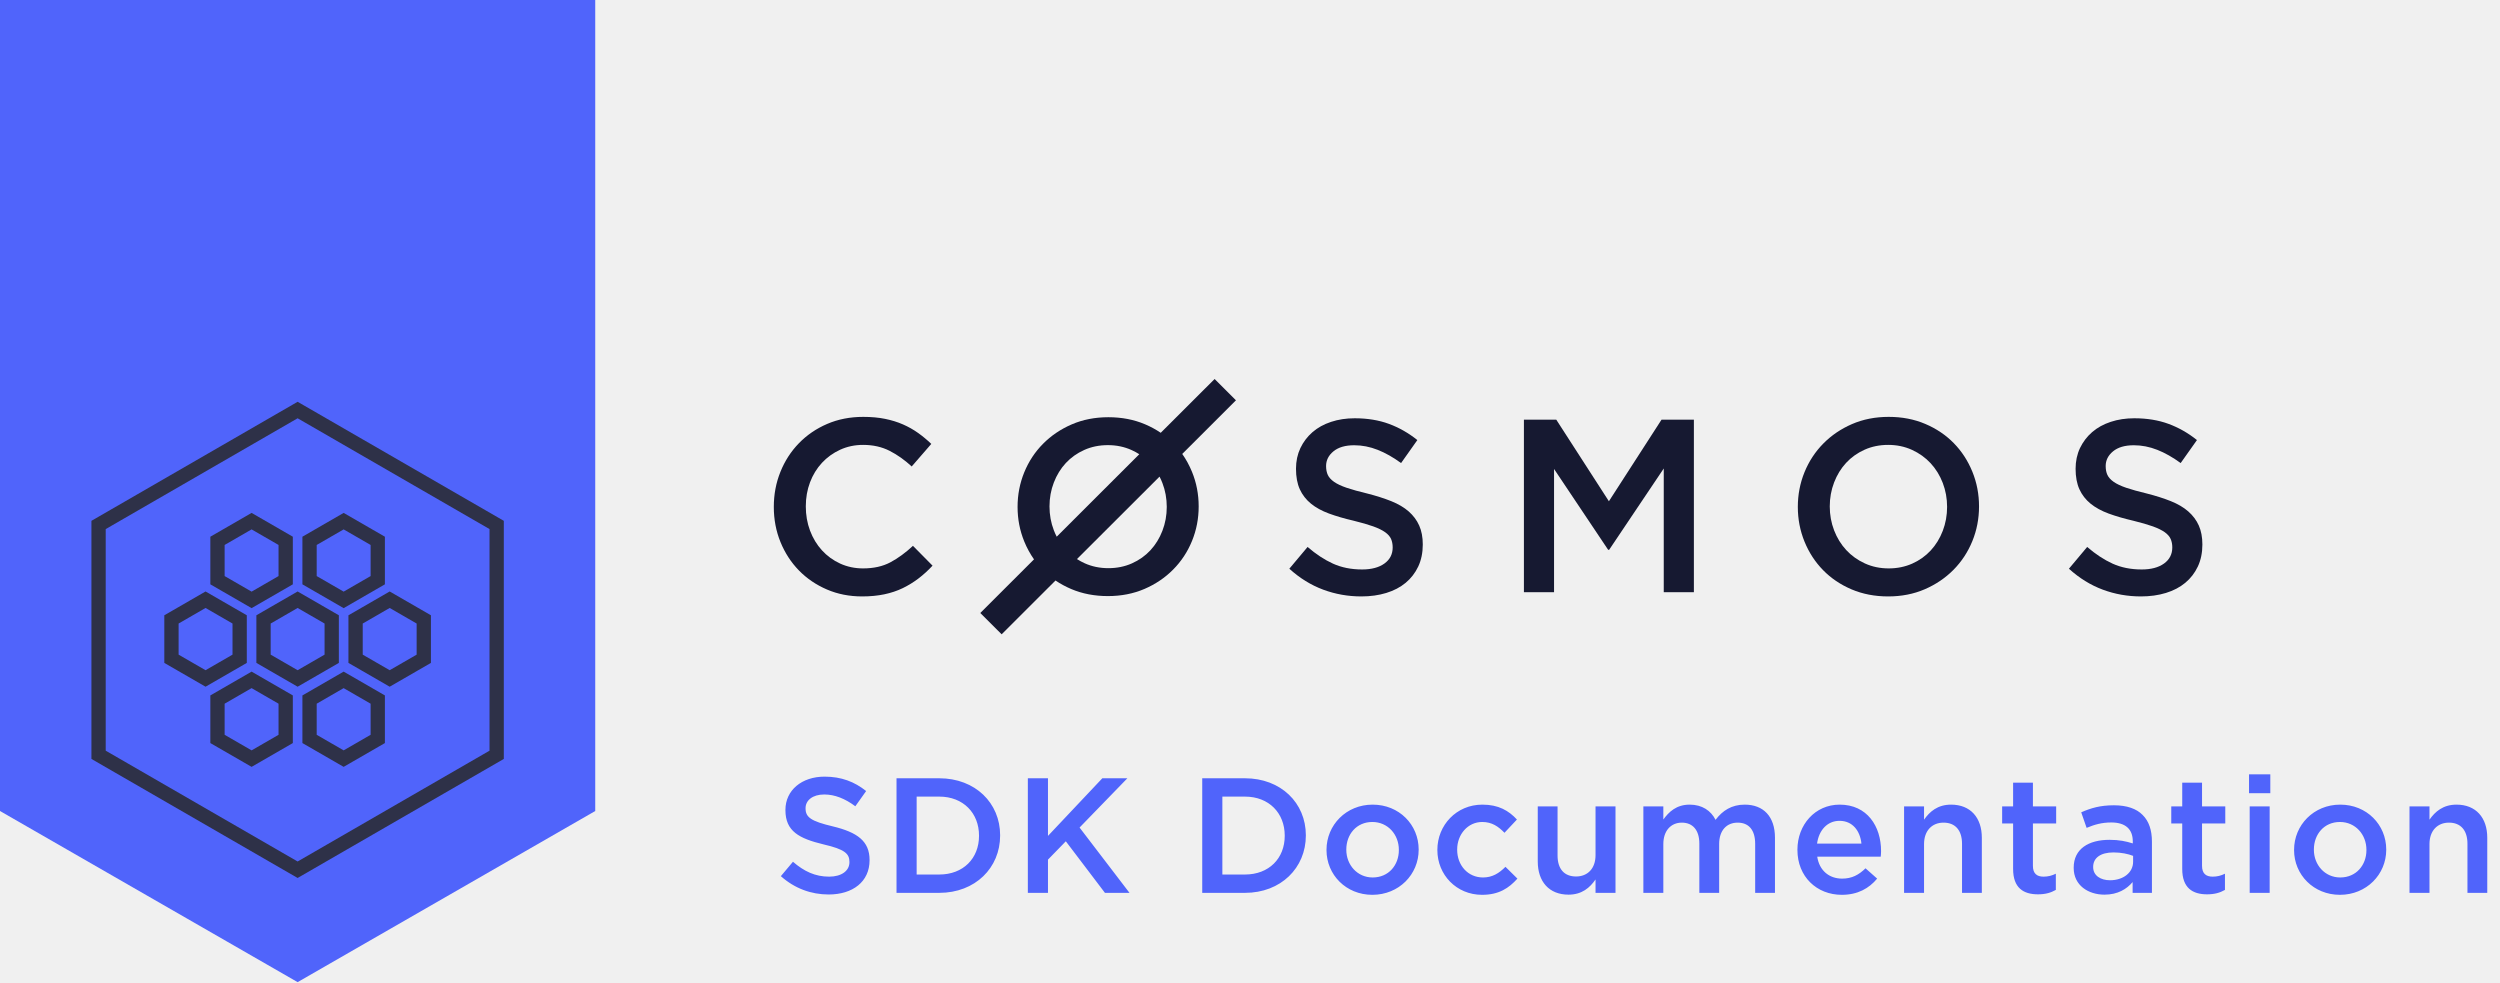
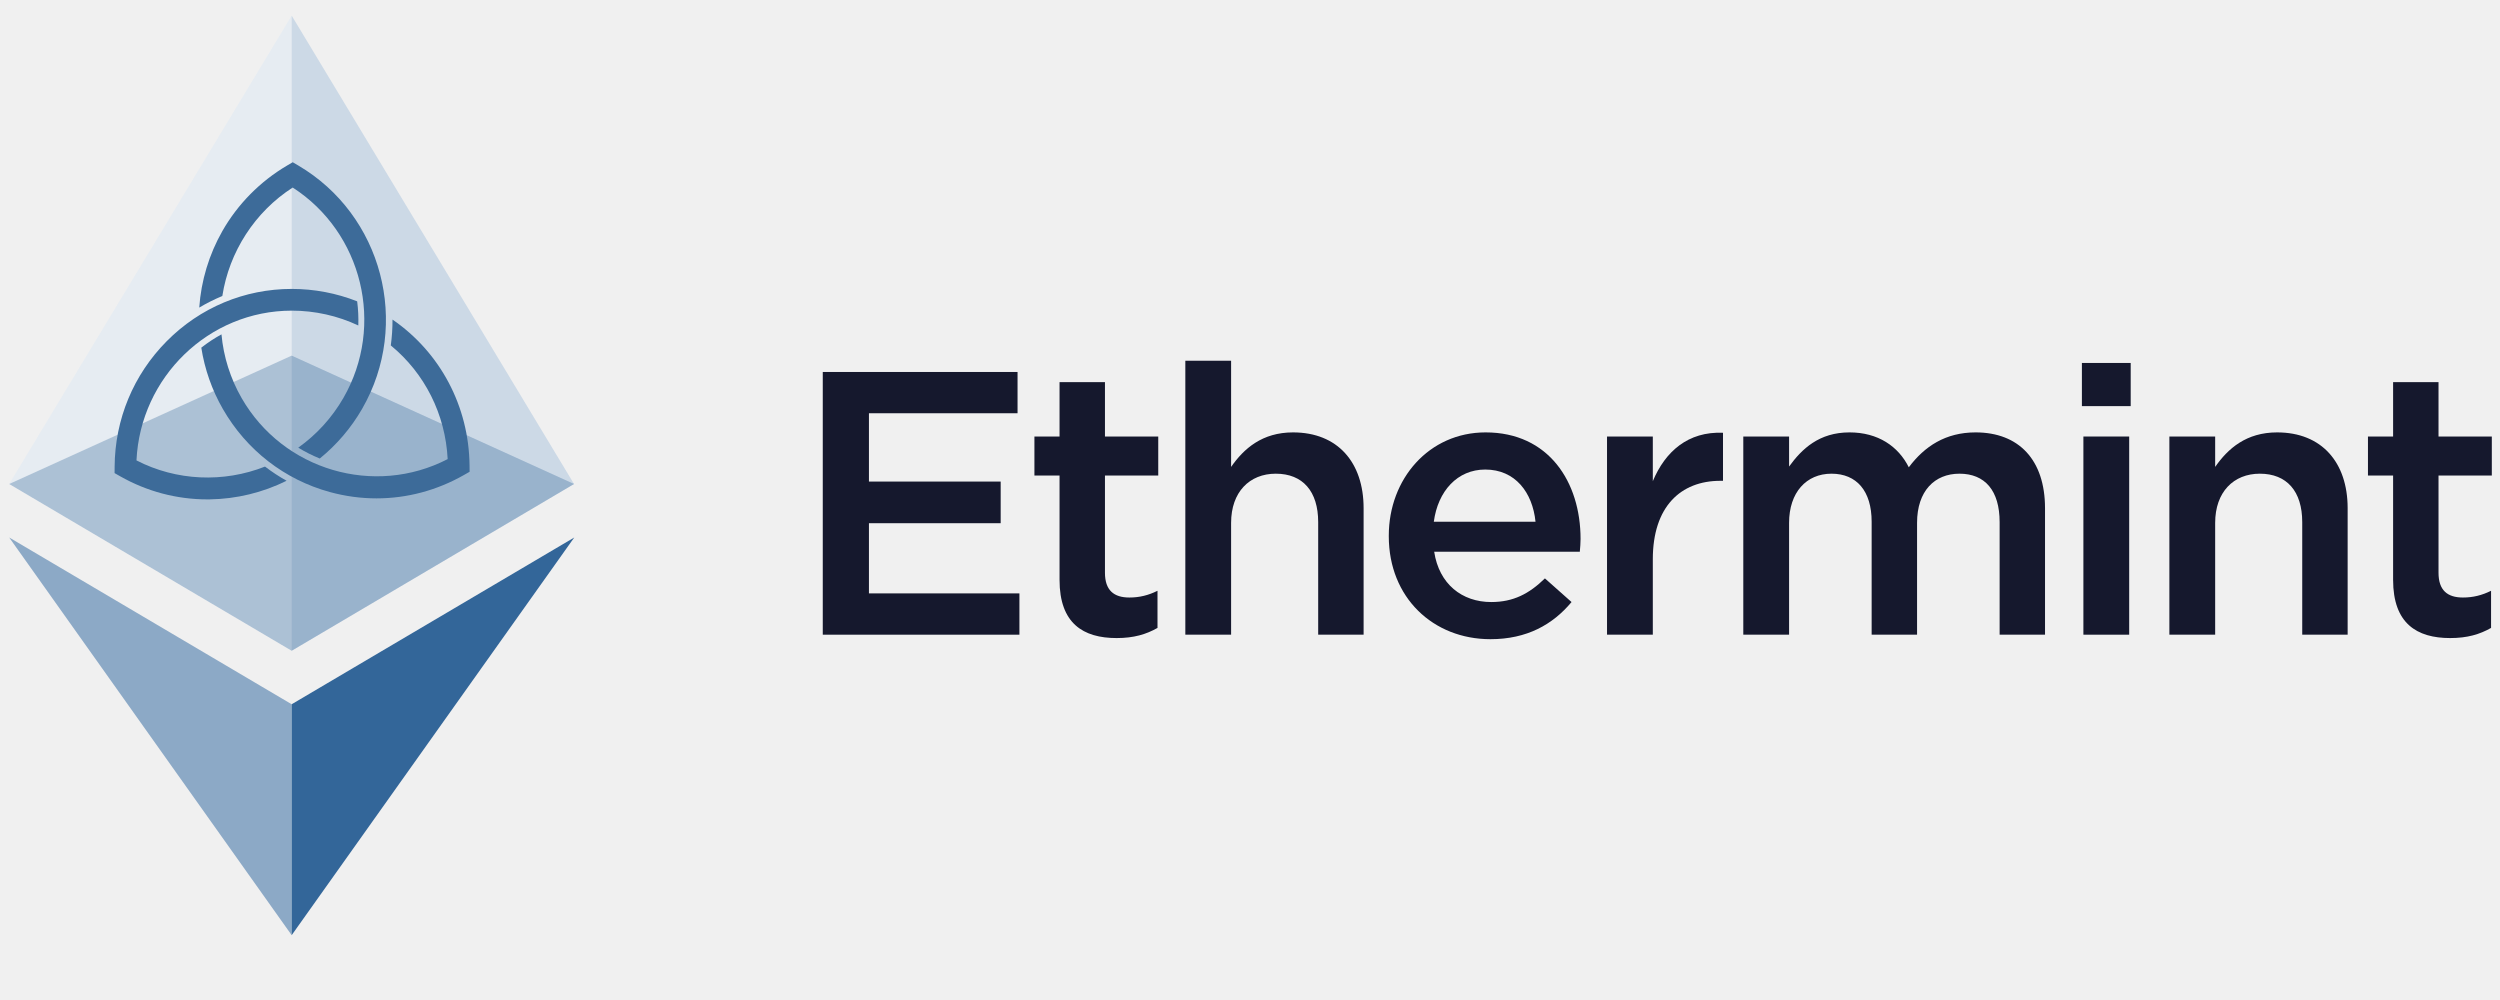
- <svg xmlns="http://www.w3.org/2000/svg" width="168" height="66" viewBox="0 0 168 66" fill="#2E3148">
-   <path fill-rule="evenodd" clip-rule="evenodd" d="M40 0V31.5V54V54.5L20 66L0 54.5V54V31.5V0H40Z" fill="#5064FB" />
-   <path fill-rule="evenodd" clip-rule="evenodd" d="M20 28.108L7.104 35.554V50.446L20 57.892L32.896 50.446V35.554L20 28.108ZM33.856 35L20 27L6.144 35V51L20 59L33.856 51V35Z" fill="#2E3148" />
-   <path fill-rule="evenodd" clip-rule="evenodd" d="M20 40.855L18.189 41.901V43.992L20 45.038L21.811 43.992V41.901L20 40.855ZM22.771 41.347L20 39.747L17.229 41.347V44.547L20 46.147L22.771 44.547V41.347Z" fill="#2E3148" />
-   <path fill-rule="evenodd" clip-rule="evenodd" d="M23.093 46.242L21.282 47.288V49.379L23.093 50.425L24.905 49.379V47.288L23.093 46.242ZM25.865 46.733L23.093 45.133L20.322 46.733V49.934L23.093 51.533L25.865 49.934V46.733Z" fill="#2E3148" />
-   <path fill-rule="evenodd" clip-rule="evenodd" d="M26.187 40.855L24.375 41.901V43.992L26.187 45.038L27.998 43.992V41.901L26.187 40.855ZM28.958 41.347L26.187 39.747L23.415 41.347V44.547L26.187 46.147L28.958 44.547V41.347Z" fill="#2E3148" />
-   <path fill-rule="evenodd" clip-rule="evenodd" d="M13.813 40.855L12.002 41.901V43.992L13.813 45.038L15.625 43.992V41.901L13.813 40.855ZM16.585 41.347L13.813 39.747L11.042 41.347V44.547L13.813 46.147L16.585 44.547V41.347Z" fill="#2E3148" />
-   <path fill-rule="evenodd" clip-rule="evenodd" d="M16.907 46.242L15.095 47.288V49.379L16.907 50.425L18.718 49.379V47.288L16.907 46.242ZM19.678 46.733L16.907 45.133L14.135 46.733V49.934L16.907 51.533L19.678 49.934V46.733Z" fill="#2E3148" />
-   <path fill-rule="evenodd" clip-rule="evenodd" d="M23.093 35.575L21.282 36.621V38.712L23.093 39.758L24.905 38.712V36.621L23.093 35.575ZM25.865 36.067L23.093 34.467L20.322 36.067V39.267L23.093 40.867L25.865 39.267V36.067Z" fill="#2E3148" />
-   <path fill-rule="evenodd" clip-rule="evenodd" d="M16.907 35.575L15.095 36.621V38.712L16.907 39.758L18.718 38.712V36.621L16.907 35.575ZM19.678 36.067L16.907 34.467L14.135 36.067V39.267L16.907 40.867L19.678 39.267V36.067Z" fill="#2E3148" />
-   <path fill-rule="evenodd" clip-rule="evenodd" d="M62.667 38.013L61.35 36.68C60.85 37.146 60.344 37.516 59.833 37.788C59.322 38.06 58.711 38.197 58 38.197C57.444 38.197 56.931 38.088 56.458 37.872C55.986 37.655 55.578 37.358 55.233 36.98C54.889 36.602 54.622 36.16 54.433 35.655C54.244 35.15 54.15 34.608 54.15 34.03C54.15 33.452 54.244 32.913 54.433 32.413C54.622 31.913 54.889 31.477 55.233 31.105C55.578 30.733 55.986 30.439 56.458 30.222C56.931 30.005 57.444 29.897 58 29.897C58.667 29.897 59.261 30.03 59.783 30.297C60.306 30.564 60.8 30.914 61.266 31.347L62.583 29.831C62.306 29.564 62.011 29.319 61.7 29.097C61.389 28.875 61.05 28.683 60.683 28.522C60.317 28.361 59.914 28.236 59.475 28.147C59.036 28.058 58.55 28.014 58.017 28.014C57.128 28.014 56.317 28.172 55.583 28.489C54.85 28.805 54.217 29.239 53.683 29.789C53.15 30.339 52.736 30.98 52.442 31.714C52.147 32.447 52 33.23 52 34.063C52 34.908 52.15 35.697 52.45 36.43C52.75 37.163 53.164 37.799 53.692 38.338C54.219 38.877 54.844 39.302 55.567 39.613C56.289 39.924 57.078 40.08 57.933 40.08C58.478 40.08 58.975 40.032 59.425 39.938C59.875 39.843 60.289 39.705 60.667 39.522C61.044 39.338 61.397 39.121 61.725 38.871C62.053 38.621 62.367 38.335 62.667 38.013Z" fill="#161931" />
-   <path fill-rule="evenodd" clip-rule="evenodd" d="M89.113 31.317C89.113 30.929 89.278 30.6 89.61 30.328C89.942 30.056 90.406 29.921 91.002 29.921C91.533 29.921 92.058 30.023 92.577 30.228C93.097 30.433 93.622 30.73 94.152 31.118L95.246 29.572C94.649 29.095 94.011 28.732 93.332 28.483C92.652 28.233 91.887 28.108 91.036 28.108C90.461 28.108 89.931 28.189 89.447 28.35C88.961 28.51 88.547 28.74 88.201 29.039C87.856 29.339 87.585 29.696 87.386 30.112C87.19 30.528 87.091 30.99 87.091 31.5C87.091 32.044 87.176 32.504 87.347 32.88C87.519 33.257 87.77 33.579 88.096 33.845C88.422 34.111 88.828 34.333 89.309 34.51C89.792 34.688 90.342 34.848 90.964 34.992C91.505 35.125 91.945 35.253 92.284 35.374C92.621 35.496 92.887 35.627 93.083 35.765C93.276 35.904 93.409 36.056 93.481 36.222C93.552 36.389 93.588 36.577 93.588 36.788C93.588 37.242 93.403 37.603 93.033 37.869C92.663 38.135 92.163 38.268 91.533 38.268C90.804 38.268 90.151 38.137 89.577 37.877C89.002 37.616 88.433 37.242 87.87 36.755L86.643 38.218C87.339 38.85 88.096 39.318 88.914 39.623C89.732 39.928 90.588 40.08 91.483 40.08C92.091 40.08 92.649 40.002 93.157 39.847C93.663 39.692 94.1 39.465 94.459 39.166C94.82 38.866 95.102 38.501 95.307 38.068C95.508 37.636 95.611 37.143 95.611 36.588C95.611 36.101 95.531 35.677 95.37 35.316C95.21 34.956 94.972 34.64 94.663 34.368C94.353 34.097 93.961 33.867 93.492 33.678C93.022 33.49 92.481 33.318 91.873 33.163C91.317 33.03 90.862 32.903 90.5 32.781C90.141 32.659 89.859 32.526 89.651 32.382C89.447 32.237 89.306 32.082 89.229 31.916C89.152 31.75 89.113 31.55 89.113 31.317Z" fill="#161931" />
-   <path fill-rule="evenodd" clip-rule="evenodd" d="M111.804 31.482V39.797H113.829V28.203H111.654L108.118 33.685L104.582 28.203H102.407V39.797H104.432V31.515L108.068 36.948H108.134L111.804 31.482Z" fill="#161931" />
-   <path fill-rule="evenodd" clip-rule="evenodd" d="M130.845 34.063C130.845 34.63 130.748 35.166 130.554 35.672C130.36 36.177 130.091 36.616 129.747 36.988C129.404 37.36 128.99 37.655 128.508 37.872C128.026 38.088 127.496 38.197 126.92 38.197C126.343 38.197 125.81 38.085 125.322 37.863C124.834 37.641 124.416 37.341 124.066 36.963C123.717 36.585 123.445 36.144 123.251 35.638C123.057 35.133 122.96 34.597 122.96 34.03C122.96 33.463 123.057 32.927 123.251 32.422C123.445 31.916 123.714 31.477 124.058 31.105C124.402 30.733 124.815 30.439 125.297 30.222C125.78 30.005 126.309 29.897 126.886 29.897C127.463 29.897 127.995 30.008 128.483 30.23C128.971 30.453 129.39 30.753 129.739 31.13C130.088 31.508 130.36 31.95 130.554 32.455C130.748 32.961 130.845 33.497 130.845 34.063ZM132.991 34.03C132.991 33.208 132.841 32.43 132.542 31.697C132.243 30.964 131.827 30.325 131.295 29.78C130.762 29.236 130.125 28.805 129.381 28.489C128.638 28.172 127.818 28.014 126.92 28.014C126.021 28.014 125.201 28.175 124.457 28.497C123.714 28.819 123.071 29.255 122.528 29.805C121.984 30.355 121.563 30.997 121.263 31.73C120.964 32.464 120.814 33.241 120.814 34.063C120.814 34.886 120.964 35.663 121.263 36.397C121.563 37.13 121.979 37.769 122.511 38.313C123.043 38.858 123.681 39.288 124.424 39.605C125.167 39.921 125.988 40.08 126.886 40.08C127.784 40.08 128.605 39.918 129.348 39.596C130.091 39.274 130.734 38.838 131.278 38.288C131.821 37.738 132.243 37.096 132.542 36.363C132.841 35.63 132.991 34.852 132.991 34.03Z" fill="#161931" />
-   <path fill-rule="evenodd" clip-rule="evenodd" d="M141.502 31.317C141.502 30.929 141.668 30.6 141.999 30.328C142.331 30.056 142.795 29.921 143.392 29.921C143.922 29.921 144.447 30.023 144.967 30.228C145.486 30.433 146.011 30.73 146.541 31.118L147.635 29.572C147.039 29.095 146.4 28.732 145.721 28.483C145.041 28.233 144.276 28.108 143.425 28.108C142.85 28.108 142.32 28.189 141.836 28.35C141.35 28.51 140.936 28.74 140.591 29.039C140.245 29.339 139.975 29.696 139.775 30.112C139.579 30.528 139.48 30.99 139.48 31.5C139.48 32.044 139.566 32.504 139.737 32.88C139.908 33.257 140.16 33.579 140.485 33.845C140.812 34.111 141.218 34.333 141.698 34.51C142.182 34.688 142.732 34.848 143.353 34.992C143.895 35.125 144.334 35.253 144.674 35.374C145.011 35.496 145.276 35.627 145.472 35.765C145.665 35.904 145.798 36.056 145.87 36.222C145.942 36.389 145.978 36.577 145.978 36.788C145.978 37.242 145.792 37.603 145.423 37.869C145.052 38.135 144.552 38.268 143.922 38.268C143.193 38.268 142.541 38.137 141.966 37.877C141.392 37.616 140.823 37.242 140.259 36.755L139.032 38.218C139.728 38.85 140.485 39.318 141.303 39.623C142.121 39.928 142.977 40.08 143.873 40.08C144.48 40.08 145.038 40.002 145.547 39.847C146.052 39.692 146.489 39.465 146.848 39.166C147.21 38.866 147.492 38.501 147.696 38.068C147.898 37.636 148 37.143 148 36.588C148 36.101 147.92 35.677 147.76 35.316C147.599 34.956 147.362 34.64 147.052 34.368C146.743 34.097 146.351 33.867 145.881 33.678C145.411 33.49 144.87 33.318 144.262 33.163C143.707 33.03 143.251 32.903 142.889 32.781C142.53 32.659 142.248 32.526 142.041 32.382C141.836 32.237 141.696 32.082 141.618 31.916C141.541 31.75 141.502 31.55 141.502 31.317Z" fill="#161931" />
-   <path fill-rule="evenodd" clip-rule="evenodd" d="M76.56 30.524L71.011 36.066C70.939 35.927 70.874 35.782 70.817 35.633C70.623 35.129 70.526 34.595 70.526 34.031C70.526 33.466 70.623 32.932 70.817 32.428C71.011 31.924 71.279 31.488 71.623 31.116C71.967 30.746 72.379 30.453 72.862 30.237C73.344 30.021 73.873 29.913 74.449 29.913C75.026 29.913 75.558 30.024 76.045 30.245C76.227 30.327 76.398 30.42 76.56 30.524ZM76.07 37.857C75.588 38.073 75.059 38.181 74.483 38.181C73.906 38.181 73.374 38.07 72.886 37.849C72.706 37.767 72.534 37.674 72.372 37.57L77.921 32.029C77.993 32.167 78.058 32.311 78.115 32.461C78.309 32.965 78.406 33.499 78.406 34.064C78.406 34.628 78.309 35.162 78.115 35.666C77.921 36.169 77.653 36.606 77.309 36.977C76.965 37.348 76.553 37.641 76.07 37.857ZM76.91 39.576C77.653 39.255 78.296 38.82 78.838 38.272C79.382 37.724 79.803 37.085 80.102 36.355C80.401 35.624 80.551 34.849 80.551 34.031C80.551 33.211 80.401 32.437 80.102 31.706C79.924 31.273 79.706 30.873 79.447 30.505L83.056 26.901L81.622 25.469L78.001 29.084C77.676 28.863 77.324 28.672 76.943 28.51C76.2 28.195 75.38 28.037 74.483 28.037C73.585 28.037 72.765 28.197 72.022 28.518C71.279 28.839 70.636 29.274 70.093 29.822C69.55 30.369 69.129 31.009 68.83 31.739C68.531 32.47 68.381 33.245 68.381 34.064C68.381 34.883 68.531 35.657 68.83 36.388C69.007 36.821 69.226 37.221 69.485 37.589L65.876 41.193L67.31 42.625L70.93 39.01C71.255 39.231 71.608 39.422 71.989 39.584C72.731 39.899 73.552 40.057 74.449 40.057C75.347 40.057 76.167 39.896 76.91 39.576Z" fill="#161931" />
-   <path d="M55.685 60.11C57.302 60.11 58.435 59.252 58.435 57.811V57.789C58.435 56.513 57.599 55.93 55.971 55.534C54.486 55.182 54.134 54.918 54.134 54.324V54.302C54.134 53.796 54.596 53.389 55.388 53.389C56.092 53.389 56.785 53.664 57.478 54.181L58.204 53.158C57.423 52.531 56.532 52.19 55.41 52.19C53.881 52.19 52.781 53.103 52.781 54.423V54.445C52.781 55.864 53.705 56.348 55.344 56.744C56.774 57.074 57.082 57.371 57.082 57.921V57.943C57.082 58.515 56.554 58.911 55.718 58.911C54.772 58.911 54.024 58.548 53.287 57.91L52.473 58.878C53.397 59.703 54.508 60.11 55.685 60.11ZM60.246 60H63.117C65.537 60 67.209 58.317 67.209 56.15V56.128C67.209 53.961 65.537 52.3 63.117 52.3H60.246V60ZM63.117 53.532C64.734 53.532 65.79 54.643 65.79 56.15V56.172C65.79 57.679 64.734 58.768 63.117 58.768H61.599V53.532H63.117ZM69.071 60H70.424V57.767L71.623 56.535L74.252 60H75.902L72.547 55.611L75.759 52.3H74.076L70.424 56.172V52.3H69.071V60ZM80.79 60H83.661C86.081 60 87.753 58.317 87.753 56.15V56.128C87.753 53.961 86.081 52.3 83.661 52.3H80.79V60ZM83.661 53.532C85.278 53.532 86.334 54.643 86.334 56.15V56.172C86.334 57.679 85.278 58.768 83.661 58.768H82.143V53.532H83.661ZM92.221 60.132C94.014 60.132 95.334 58.757 95.334 57.107V57.085C95.334 55.424 94.025 54.071 92.243 54.071C90.461 54.071 89.141 55.446 89.141 57.107V57.129C89.141 58.779 90.45 60.132 92.221 60.132ZM92.243 58.966C91.209 58.966 90.472 58.119 90.472 57.107V57.085C90.472 56.073 91.154 55.237 92.221 55.237C93.266 55.237 94.003 56.084 94.003 57.107V57.129C94.003 58.13 93.321 58.966 92.243 58.966ZM99.594 60.132C100.727 60.132 101.398 59.681 101.97 59.043L101.167 58.251C100.738 58.68 100.287 58.966 99.66 58.966C98.637 58.966 97.922 58.141 97.922 57.107V57.085C97.922 56.073 98.637 55.237 99.605 55.237C100.265 55.237 100.694 55.545 101.101 55.963L101.937 55.072C101.387 54.478 100.705 54.071 99.616 54.071C97.867 54.071 96.591 55.457 96.591 57.107V57.129C96.591 58.779 97.867 60.132 99.594 60.132ZM105.405 60.121C106.307 60.121 106.846 59.648 107.22 59.098V60H108.562V54.192H107.22V57.47C107.22 58.372 106.681 58.9 105.911 58.9C105.119 58.9 104.668 58.394 104.668 57.492V54.192H103.337V57.888C103.337 59.241 104.096 60.121 105.405 60.121ZM110.434 60H111.776V56.722C111.776 55.831 112.282 55.281 113.019 55.281C113.756 55.281 114.196 55.787 114.196 56.689V60H115.527V56.722C115.527 55.787 116.044 55.281 116.77 55.281C117.518 55.281 117.947 55.776 117.947 56.7V60H119.278V56.293C119.278 54.874 118.508 54.071 117.243 54.071C116.363 54.071 115.747 54.478 115.285 55.094C114.977 54.478 114.383 54.071 113.547 54.071C112.656 54.071 112.15 54.555 111.776 55.072V54.192H110.434V60ZM123.768 60.132C124.835 60.132 125.594 59.703 126.144 59.043L125.363 58.35C124.901 58.801 124.439 59.043 123.79 59.043C122.932 59.043 122.261 58.515 122.118 57.569H126.386C126.397 57.437 126.408 57.316 126.408 57.195C126.408 55.523 125.473 54.071 123.625 54.071C121.964 54.071 120.787 55.435 120.787 57.096V57.118C120.787 58.911 122.085 60.132 123.768 60.132ZM122.107 56.689C122.228 55.787 122.8 55.16 123.614 55.16C124.494 55.16 125 55.831 125.088 56.689H122.107ZM127.954 60H129.296V56.722C129.296 55.82 129.835 55.281 130.605 55.281C131.397 55.281 131.848 55.798 131.848 56.7V60H133.179V56.293C133.179 54.951 132.42 54.071 131.111 54.071C130.209 54.071 129.67 54.544 129.296 55.083V54.192H127.954V60ZM136.953 60.099C137.459 60.099 137.822 59.989 138.152 59.802V58.713C137.888 58.845 137.624 58.911 137.327 58.911C136.876 58.911 136.612 58.702 136.612 58.185V55.336H138.174V54.192H136.612V52.597H135.281V54.192H134.544V55.336H135.281V58.394C135.281 59.67 135.974 60.099 136.953 60.099ZM141.42 60.121C142.311 60.121 142.916 59.747 143.312 59.274V60H144.61V56.557C144.61 55.798 144.412 55.182 143.983 54.764C143.576 54.346 142.927 54.115 142.058 54.115C141.134 54.115 140.507 54.302 139.858 54.588L140.221 55.633C140.749 55.413 141.233 55.27 141.882 55.27C142.817 55.27 143.323 55.71 143.323 56.535V56.678C142.872 56.535 142.41 56.436 141.761 56.436C140.342 56.436 139.352 57.052 139.352 58.306V58.328C139.352 59.494 140.331 60.121 141.42 60.121ZM141.794 59.153C141.156 59.153 140.661 58.834 140.661 58.273V58.251C140.661 57.646 141.167 57.283 142.025 57.283C142.553 57.283 143.004 57.382 143.345 57.514V57.91C143.345 58.647 142.674 59.153 141.794 59.153ZM148.318 60.099C148.824 60.099 149.187 59.989 149.517 59.802V58.713C149.253 58.845 148.989 58.911 148.692 58.911C148.241 58.911 147.977 58.702 147.977 58.185V55.336H149.539V54.192H147.977V52.597H146.646V54.192H145.909V55.336H146.646V58.394C146.646 59.67 147.339 60.099 148.318 60.099ZM151.135 53.301H152.565V52.036H151.135V53.301ZM151.179 60H152.521V54.192H151.179V60ZM157.242 60.132C159.035 60.132 160.355 58.757 160.355 57.107V57.085C160.355 55.424 159.046 54.071 157.264 54.071C155.482 54.071 154.162 55.446 154.162 57.107V57.129C154.162 58.779 155.471 60.132 157.242 60.132ZM157.264 58.966C156.23 58.966 155.493 58.119 155.493 57.107V57.085C155.493 56.073 156.175 55.237 157.242 55.237C158.287 55.237 159.024 56.084 159.024 57.107V57.129C159.024 58.13 158.342 58.966 157.264 58.966ZM161.919 60H163.261V56.722C163.261 55.82 163.8 55.281 164.57 55.281C165.362 55.281 165.813 55.798 165.813 56.7V60H167.144V56.293C167.144 54.951 166.385 54.071 165.076 54.071C164.174 54.071 163.635 54.544 163.261 55.083V54.192H161.919V60Z" fill="#5064FB" />
+ <svg xmlns="http://www.w3.org/2000/svg" width="120" height="48" viewBox="0 0 120 48" fill="none">
+   <g clip-path="url(#clip0)">
+     <g clip-path="url(#clip1)">
+       <path d="M0.441 23.232L14 31.237V0.75L0.441 23.232Z" fill="#E6ECF2" />
+       <path d="M14 0.75V31.237L27.554 23.232L14 0.75Z" fill="#CCD9E6" />
+       <path d="M0.441 25.799L14 44.888V33.804L0.441 25.799Z" fill="#8CA9C6" />
+       <path d="M14 33.804V44.888L27.565 25.799L14 33.804Z" fill="#336699" />
+       <g opacity="0.25">
+         <path d="M14 17.07L0.441 23.232L14 31.237L27.554 23.232L14 17.07Z" fill="#004080" />
+       </g>
+       <path fill-rule="evenodd" clip-rule="evenodd" d="M17.144 14.464C16.153 14.073 15.085 13.868 14.006 13.868C11.739 13.868 9.607 14.759 8.002 16.378C6.404 17.989 5.516 20.129 5.502 22.403L5.5 22.709L5.765 22.86C7.043 23.588 8.487 23.971 9.951 23.971C9.992 23.971 10.032 23.97 10.073 23.97C11.349 23.951 12.611 23.644 13.756 23.077C13.395 22.875 13.049 22.647 12.72 22.396C10.725 23.183 8.464 23.086 6.551 22.1C6.737 18.108 10.019 14.911 14.006 14.911C15.115 14.911 16.21 15.157 17.199 15.623C17.212 15.237 17.194 14.85 17.144 14.464Z" fill="#3D6B99" />
+       <path fill-rule="evenodd" clip-rule="evenodd" d="M22.538 22.337C22.507 19.502 21.132 16.915 18.84 15.339C18.842 15.754 18.814 16.169 18.758 16.581C20.386 17.916 21.379 19.882 21.488 22.037C17.975 23.854 13.593 22.581 11.598 19.108C11.059 18.17 10.728 17.121 10.631 16.049C10.292 16.234 9.968 16.448 9.662 16.688C9.824 17.719 10.174 18.721 10.697 19.631C11.832 21.606 13.657 23.023 15.836 23.619C16.575 23.821 17.327 23.922 18.074 23.922C19.53 23.922 20.971 23.541 22.275 22.797L22.541 22.645L22.538 22.337Z" fill="#3D6B99" />
+       <path fill-rule="evenodd" clip-rule="evenodd" d="M14.313 7.941L14.051 7.787L13.788 7.941C12.492 8.702 11.414 9.792 10.672 11.094C10.032 12.219 9.653 13.478 9.564 14.764C9.919 14.553 10.289 14.367 10.672 14.208C11.001 12.088 12.231 10.172 14.05 9.002C17.391 11.154 18.49 15.617 16.483 19.102C15.94 20.045 15.197 20.861 14.316 21.488C14.645 21.689 14.99 21.863 15.349 22.009C16.163 21.348 16.856 20.538 17.383 19.622C19.726 15.553 18.349 10.313 14.313 7.941Z" fill="#3D6B99" />
+     </g>
+     <path d="M39.493 30.465H48.932V28.483H41.709V25.114H48.032V23.115H41.709V19.836H48.842V17.855H39.493V30.465Z" fill="#15182D" />
+     <path d="M53.597 30.627C54.425 30.627 55.02 30.447 55.56 30.14V28.357C55.128 28.573 54.696 28.681 54.209 28.681C53.471 28.681 53.038 28.339 53.038 27.492V22.827H55.596V20.953H53.038V18.341H50.858V20.953H49.652V22.827H50.858V27.835C50.858 29.924 51.993 30.627 53.597 30.627Z" fill="#15182D" />
+     <path d="M56.896 30.465H59.093V25.096C59.093 23.619 59.976 22.737 61.237 22.737C62.534 22.737 63.273 23.583 63.273 25.061V30.465H65.453V24.394C65.453 22.196 64.21 20.755 62.066 20.755C60.589 20.755 59.706 21.53 59.093 22.412V17.314H56.896V30.465Z" fill="#15182D" />
+     <path d="M71.543 30.681C73.291 30.681 74.534 29.978 75.434 28.898L74.156 27.763C73.399 28.501 72.642 28.898 71.579 28.898C70.174 28.898 69.076 28.033 68.841 26.484H75.831C75.849 26.267 75.867 26.069 75.867 25.871C75.867 23.133 74.336 20.755 71.309 20.755C68.589 20.755 66.662 22.989 66.662 25.709V25.745C66.662 28.681 68.787 30.681 71.543 30.681ZM68.823 25.043C69.021 23.565 69.958 22.538 71.291 22.538C72.732 22.538 73.561 23.637 73.705 25.043H68.823Z" fill="#15182D" />
+     <path d="M77.137 30.465H79.335V26.844C79.335 24.322 80.668 23.079 82.578 23.079H82.704V20.773C81.028 20.701 79.929 21.674 79.335 23.097V20.953H77.137V30.465Z" fill="#15182D" />
+     <path d="M83.678 30.465H85.876V25.096C85.876 23.637 86.704 22.737 87.911 22.737C89.118 22.737 89.839 23.565 89.839 25.043V30.465H92.019V25.096C92.019 23.565 92.865 22.737 94.054 22.737C95.279 22.737 95.982 23.547 95.982 25.061V30.465H98.161V24.394C98.161 22.07 96.9 20.755 94.829 20.755C93.388 20.755 92.379 21.422 91.622 22.43C91.118 21.422 90.145 20.755 88.776 20.755C87.317 20.755 86.488 21.548 85.876 22.394V20.953H83.678V30.465Z" fill="#15182D" />
+     <path d="M99.931 19.494H102.273V17.422H99.931V19.494ZM100.003 30.465H102.201V20.953H100.003V30.465Z" fill="#15182D" />
+     <path d="M104.13 30.465H106.328V25.096C106.328 23.619 107.211 22.737 108.472 22.737C109.769 22.737 110.507 23.583 110.507 25.061V30.465H112.687V24.394C112.687 22.196 111.444 20.755 109.301 20.755C107.823 20.755 106.941 21.53 106.328 22.412V20.953H104.13V30.465Z" fill="#15182D" />
+     <path d="M117.607 30.627C118.436 30.627 119.03 30.447 119.571 30.14V28.357C119.138 28.573 118.706 28.681 118.22 28.681C117.481 28.681 117.049 28.339 117.049 27.492V22.827H119.607V20.953H117.049V18.341H114.869V20.953H113.662V22.827H114.869V27.835C114.869 29.924 116.004 30.627 117.607 30.627Z" fill="#15182D" />
+   </g>
+   <defs>
+     <clipPath id="clip0">
+       <rect width="120" height="48" fill="white" />
+     </clipPath>
+     <clipPath id="clip1">
+       <rect width="46.5" height="46.5" fill="white" transform="translate(-9.25 0.75)" />
+     </clipPath>
+   </defs>
</svg>
